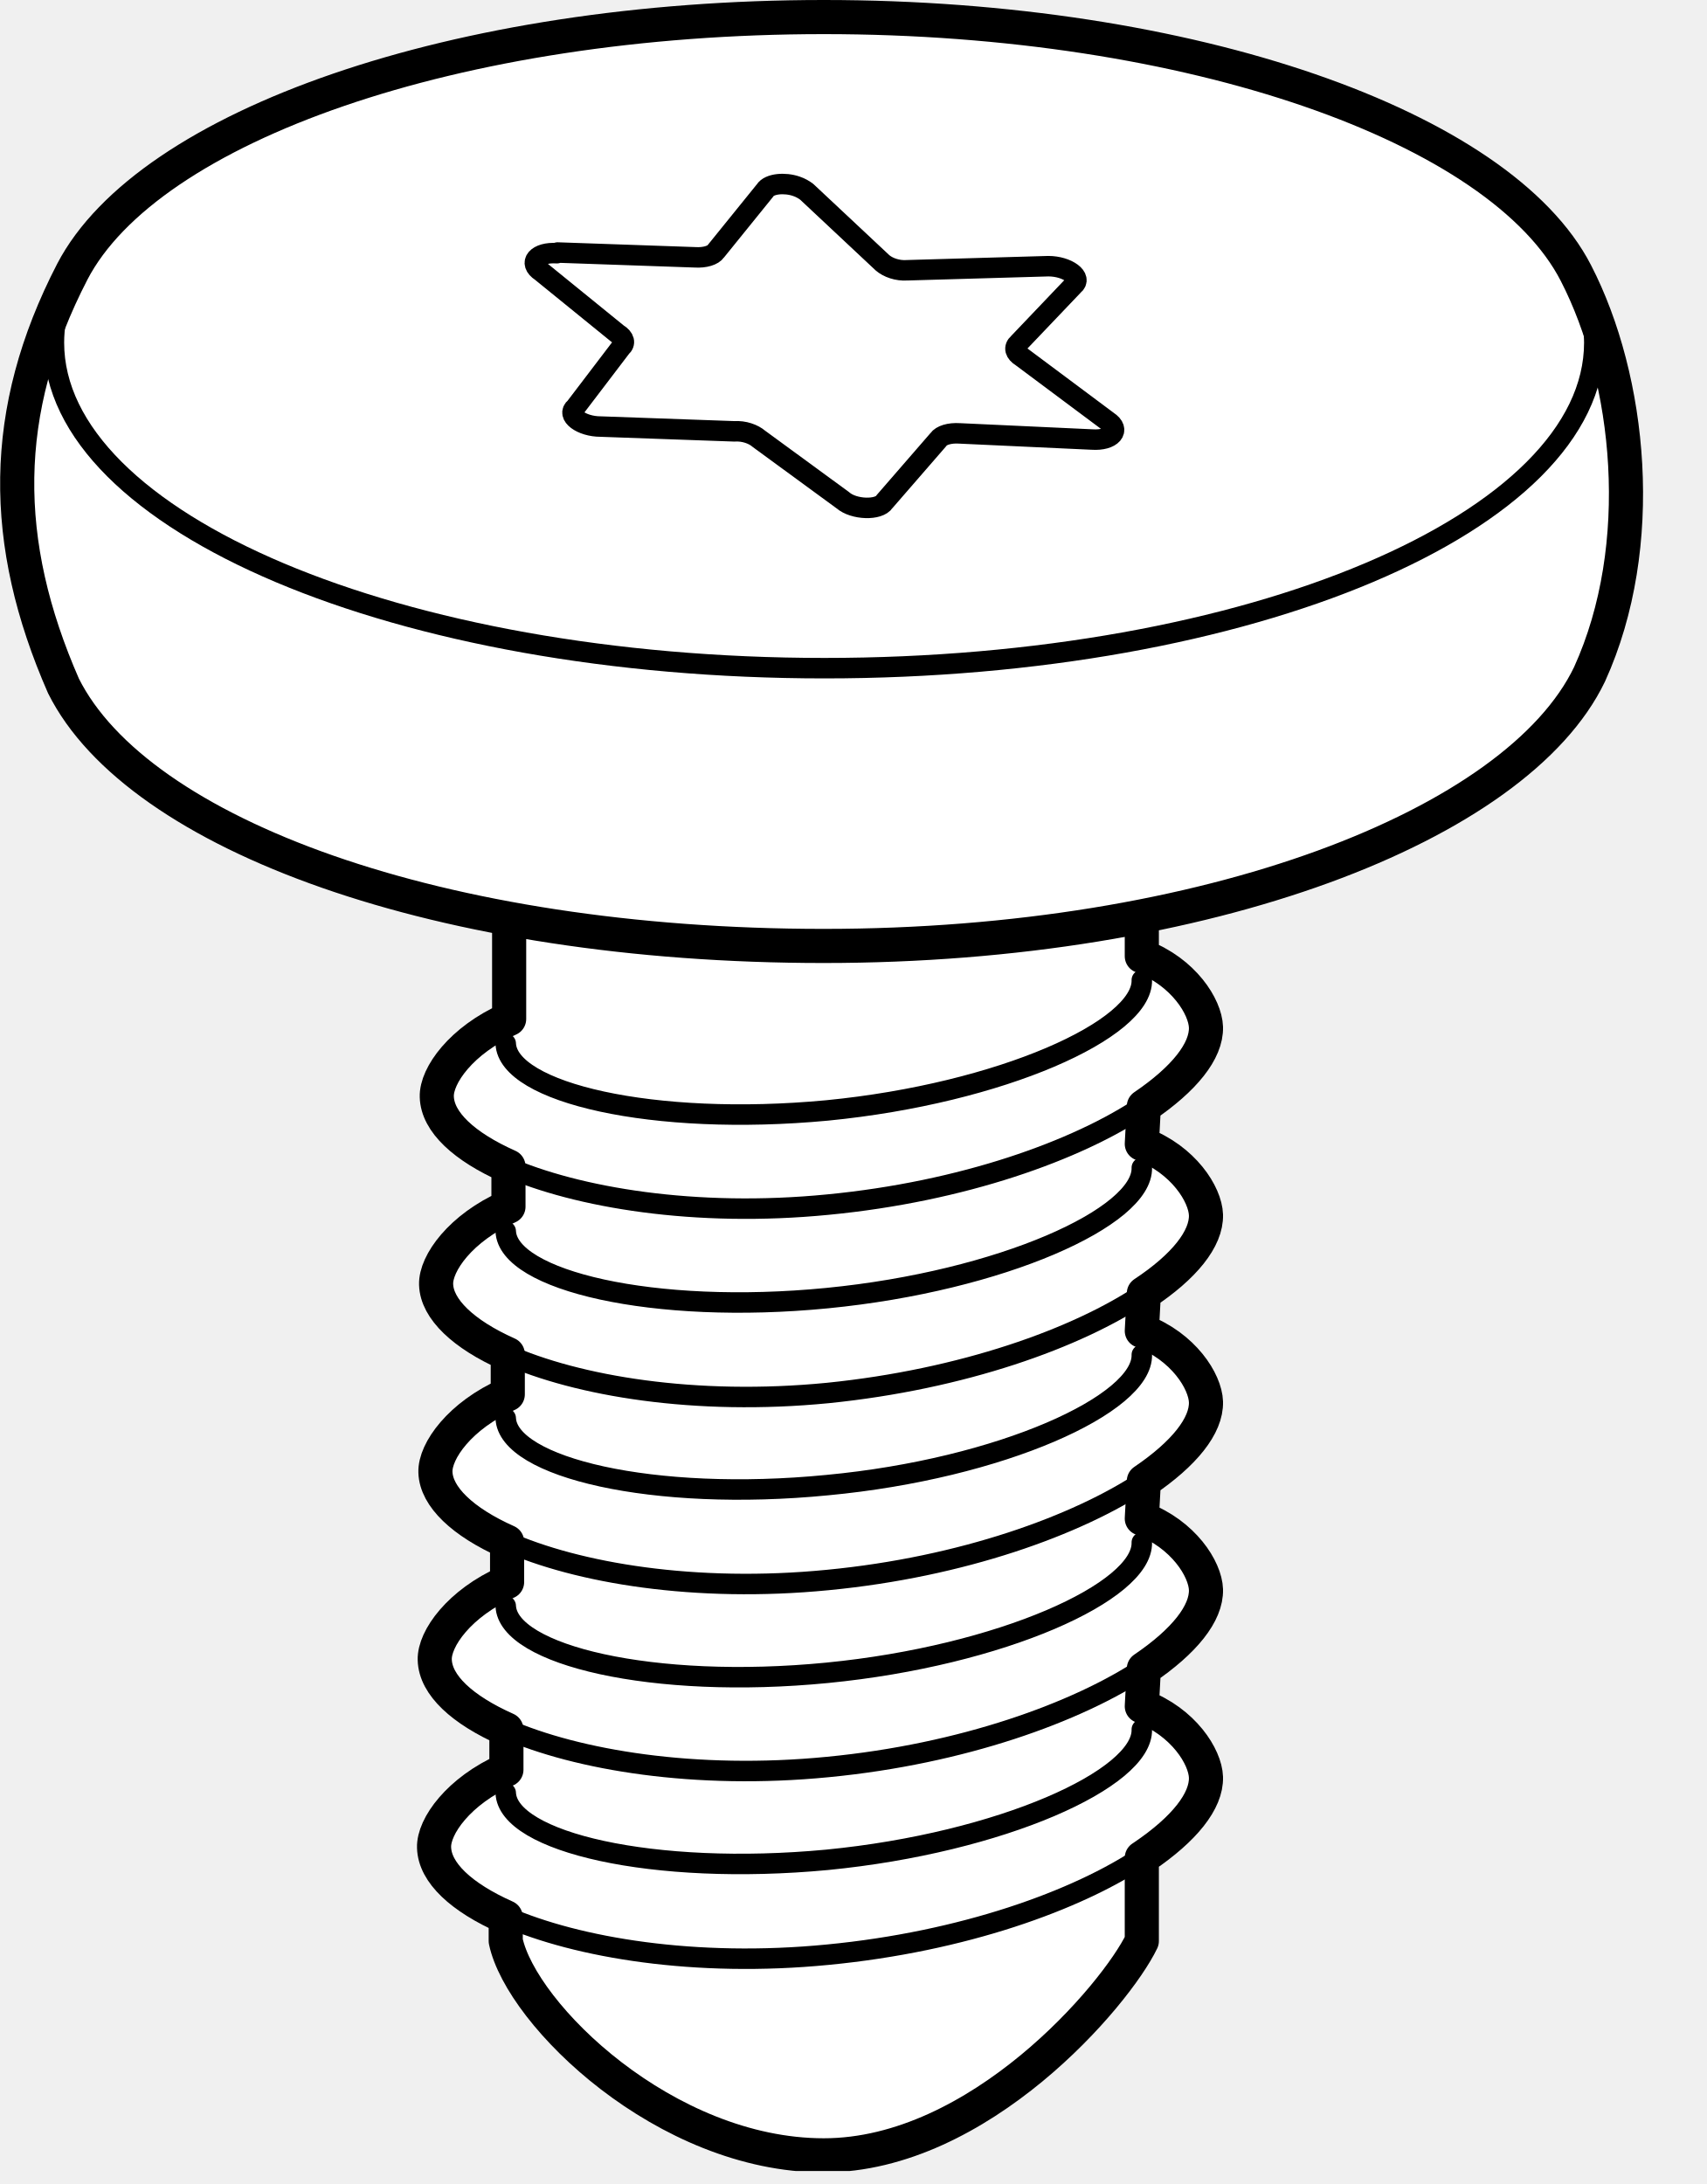
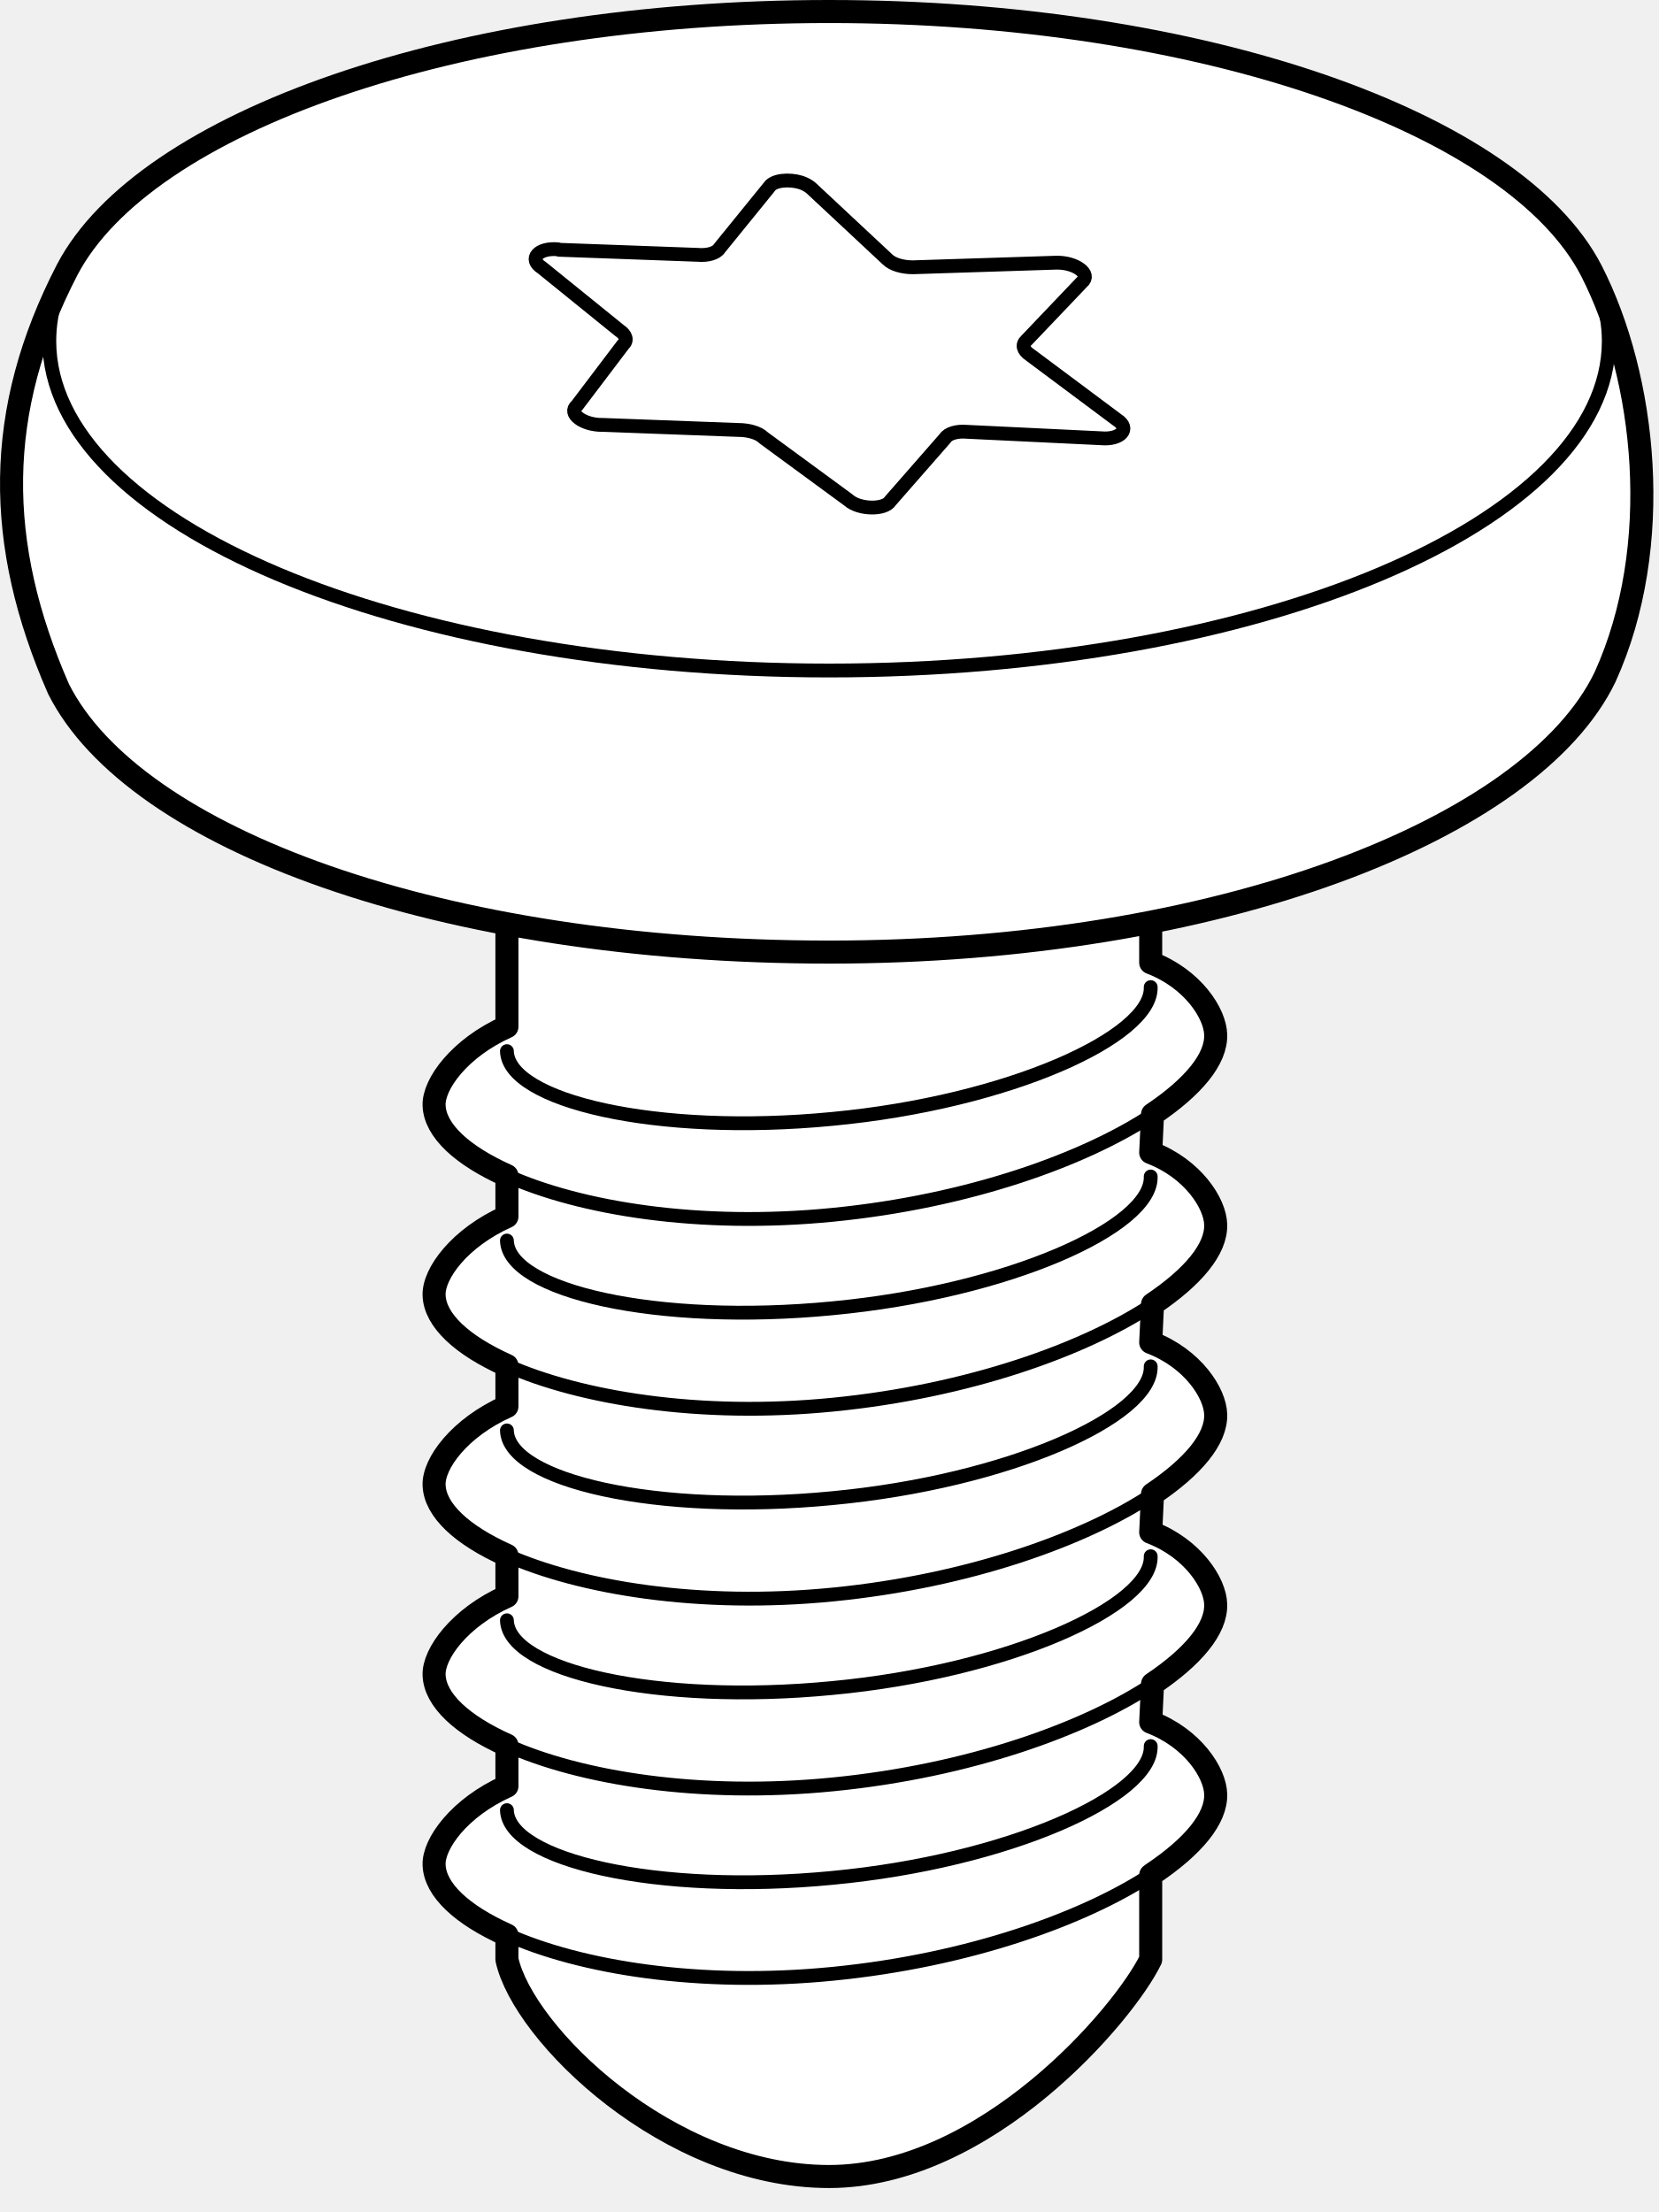
- <svg xmlns="http://www.w3.org/2000/svg" width="25" height="32" viewBox="0 0 25 32" fill="none">
-   <g clip-path="url(#clip0_50_855)">
-     <path d="M16.73 13.43V14.01C17.34 14.24 17.66 14.75 17.67 15.05C17.68 15.4 17.35 15.81 16.76 16.21L16.73 16.76C17.34 16.99 17.66 17.5 17.67 17.8C17.68 18.15 17.35 18.56 16.76 18.95L16.73 19.5C17.34 19.73 17.66 20.24 17.67 20.54C17.68 20.89 17.35 21.3 16.76 21.7L16.73 22.25C17.34 22.48 17.66 22.99 17.67 23.29C17.68 23.64 17.35 24.05 16.76 24.45L16.73 25C17.34 25.23 17.66 25.74 17.67 26.04C17.68 26.39 17.35 26.8 16.76 27.2L16.73 27.22V28.44C16.35 29.23 14.35 31.58 12.07 31.58C9.75 31.58 7.64 29.52 7.41 28.44V28.09C6.76 27.8 6.37 27.44 6.36 27.07C6.35 26.76 6.72 26.24 7.42 25.93V25.34C6.77 25.05 6.38 24.69 6.37 24.32C6.36 24.01 6.73 23.49 7.43 23.18V22.59C6.78 22.3 6.39 21.93 6.38 21.57C6.37 21.26 6.74 20.74 7.44 20.43V19.84C6.79 19.55 6.4 19.18 6.39 18.82C6.38 18.51 6.75 17.99 7.45 17.68V17.09C6.8 16.8 6.41 16.44 6.4 16.07C6.39 15.76 6.76 15.24 7.46 14.93V13.43" fill="white" />
-     <path d="M16.73 13.43V14.01C17.34 14.24 17.66 14.75 17.67 15.05C17.68 15.4 17.35 15.81 16.76 16.21L16.73 16.76C17.34 16.99 17.66 17.5 17.67 17.8C17.68 18.15 17.35 18.56 16.76 18.95L16.73 19.5C17.34 19.73 17.66 20.24 17.67 20.54C17.68 20.89 17.35 21.3 16.76 21.7L16.73 22.25C17.34 22.48 17.66 22.99 17.67 23.29C17.68 23.64 17.35 24.05 16.76 24.45L16.73 25C17.34 25.23 17.66 25.74 17.67 26.04C17.68 26.39 17.35 26.8 16.76 27.2L16.73 27.22V28.44C16.35 29.23 14.35 31.58 12.07 31.58C9.75 31.58 7.64 29.52 7.41 28.44V28.09C6.76 27.8 6.37 27.44 6.36 27.07C6.35 26.76 6.72 26.24 7.42 25.93V25.34C6.77 25.05 6.38 24.69 6.37 24.32C6.36 24.01 6.73 23.49 7.43 23.18V22.59C6.78 22.3 6.39 21.93 6.38 21.57C6.37 21.26 6.74 20.74 7.44 20.43V19.84C6.79 19.55 6.4 19.18 6.39 18.82C6.38 18.51 6.75 17.99 7.45 17.68V17.09C6.8 16.8 6.41 16.44 6.4 16.07C6.39 15.76 6.76 15.24 7.46 14.93V13.43" stroke="black" stroke-width="0.5" stroke-linecap="round" stroke-linejoin="round" />
-     <path d="M0.93 10.05C0.01 7.95 -1.84774e-06 6.03 1.06 3.98C2.17 1.85 6.68 0.25 12.07 0.25C17.46 0.25 21.99 1.86 23.09 4C23.89 5.55 24.15 7.99 23.29 9.88C22.23 12.09 17.69 13.86 12.07 13.86C6.45 13.86 2.02 12.23 0.93 10.05Z" fill="white" stroke="black" stroke-width="0.5" stroke-linecap="round" stroke-linejoin="round" />
-     <path d="M23.23 4.31C23.31 4.54 23.36 4.78 23.36 5.02C23.36 7.65 18.31 9.79 12.08 9.79C5.85 9.79 0.79 7.65 0.79 5.02C0.79 4.79 0.83 4.56 0.91 4.33" stroke="black" stroke-width="0.3" stroke-linecap="round" stroke-linejoin="round" />
-     <path d="M16.76 27.19C15.78 27.85 14.1 28.45 12.13 28.64C10.19 28.83 8.46 28.54 7.41 28.08" stroke="black" stroke-width="0.3" stroke-linecap="round" stroke-linejoin="round" />
-     <path d="M16.73 25.34C16.75 26.06 14.67 27 12.12 27.25C9.57 27.49 7.44 26.99 7.41 26.27" stroke="black" stroke-width="0.3" stroke-linecap="round" stroke-linejoin="round" />
-     <path d="M16.76 24.44C15.78 25.09 14.1 25.7 12.13 25.89C10.19 26.08 8.46 25.79 7.41 25.33" stroke="black" stroke-width="0.3" stroke-linecap="round" stroke-linejoin="round" />
-     <path d="M16.73 22.6C16.75 23.32 14.67 24.26 12.12 24.51C9.57 24.76 7.44 24.25 7.41 23.53" stroke="black" stroke-width="0.3" stroke-linecap="round" stroke-linejoin="round" />
-     <path d="M16.76 21.7C15.78 22.35 14.1 22.96 12.13 23.15C10.19 23.34 8.46 23.05 7.41 22.58" stroke="black" stroke-width="0.3" stroke-linecap="round" stroke-linejoin="round" />
-     <path d="M16.73 19.85C16.75 20.57 14.67 21.52 12.12 21.76C9.57 22.01 7.44 21.5 7.41 20.78" stroke="black" stroke-width="0.3" stroke-linecap="round" stroke-linejoin="round" />
-     <path d="M16.76 18.95C15.78 19.61 14.1 20.21 12.13 20.41C10.19 20.6 8.46 20.31 7.41 19.84" stroke="black" stroke-width="0.3" stroke-linecap="round" stroke-linejoin="round" />
-     <path d="M16.73 17.11C16.75 17.83 14.67 18.77 12.12 19.02C9.57 19.27 7.44 18.76 7.41 18.04" stroke="black" stroke-width="0.3" stroke-linecap="round" stroke-linejoin="round" />
-     <path d="M16.76 16.2C15.78 16.86 14.1 17.46 12.13 17.65C10.19 17.84 8.46 17.55 7.41 17.09" stroke="black" stroke-width="0.3" stroke-linecap="round" stroke-linejoin="round" />
-     <path d="M16.73 14.36C16.75 15.08 14.67 16.02 12.12 16.27C9.57 16.51 7.44 16.01 7.41 15.29" stroke="black" stroke-width="0.3" stroke-linecap="round" stroke-linejoin="round" />
-     <path d="M8.17 3.7L10.18 3.77C10.33 3.78 10.45 3.74 10.49 3.68L11.21 2.79C11.27 2.69 11.5 2.67 11.67 2.73C11.73 2.75 11.78 2.78 11.82 2.81L12.93 3.85C13.01 3.92 13.15 3.97 13.29 3.96L15.36 3.9C15.64 3.9 15.87 4.07 15.73 4.18L14.92 5.03C14.85 5.09 14.87 5.17 14.97 5.23L16.23 6.17C16.43 6.3 16.29 6.46 16 6.44L14.06 6.35C13.91 6.34 13.79 6.38 13.75 6.44L12.96 7.35C12.88 7.48 12.51 7.47 12.35 7.33L11.12 6.43C11.04 6.36 10.9 6.31 10.76 6.32L8.8 6.25C8.52 6.25 8.29 6.08 8.43 5.97L9.1 5.09C9.17 5.03 9.15 4.95 9.05 4.89L7.93 3.98C7.73 3.85 7.87 3.69 8.16 3.71L8.17 3.7Z" stroke="black" stroke-width="0.3" stroke-linecap="round" stroke-linejoin="round" />
+ <svg xmlns="http://www.w3.org/2000/svg" width="36" height="48" viewBox="0 0 36 48" fill="none">
+   <g clip-path="url(#clip0_75_2769)">
+     <path d="M24.97 20.01V20.89C25.89 21.24 26.37 22 26.38 22.45C26.4 22.98 25.89 23.59 25.01 24.18L24.97 25.01C25.89 25.36 26.37 26.12 26.38 26.57C26.4 27.1 25.89 27.71 25.01 28.3L24.97 29.13C25.89 29.48 26.37 30.24 26.38 30.69C26.4 31.22 25.89 31.83 25.01 32.42L24.97 33.25C25.89 33.6 26.37 34.36 26.38 34.81C26.4 35.34 25.89 35.95 25.01 36.54L24.97 37.37C25.89 37.72 26.37 38.48 26.38 38.93C26.4 39.46 25.89 40.07 25.01 40.66L24.97 40.69V42.52C24.4 43.7 21.4 47.23 17.99 47.23C14.5 47.23 11.35 44.13 11 42.52V41.99C10.02 41.55 9.44 41.01 9.42 40.47C9.4 40.01 9.97 39.22 11 38.76V37.87C10.02 37.43 9.44 36.89 9.42 36.35C9.4 35.89 9.97 35.1 11 34.64V33.75C10.02 33.31 9.44 32.77 9.42 32.23C9.4 31.76 9.97 30.98 11 30.52V29.63C10.02 29.19 9.44 28.65 9.42 28.11C9.4 27.64 9.97 26.86 11 26.4V25.51C10.02 25.07 9.44 24.53 9.42 23.99C9.4 23.53 9.97 22.74 11 22.28V20.03" fill="white" />
+     <path d="M24.97 20.01V20.89C25.89 21.24 26.37 22 26.38 22.45C26.4 22.98 25.89 23.59 25.01 24.18L24.97 25.01C25.89 25.36 26.37 26.12 26.38 26.57C26.4 27.1 25.89 27.71 25.01 28.3L24.97 29.13C25.89 29.48 26.37 30.24 26.38 30.69C26.4 31.22 25.89 31.83 25.01 32.42L24.97 33.25C25.89 33.6 26.37 34.36 26.38 34.81C26.4 35.34 25.89 35.95 25.01 36.54L24.97 37.37C25.89 37.72 26.37 38.48 26.38 38.93C26.4 39.46 25.89 40.07 25.01 40.66L24.97 40.69V42.52C24.4 43.7 21.4 47.23 17.99 47.23C14.5 47.23 11.35 44.13 11 42.52V41.99C10.02 41.55 9.44 41.01 9.42 40.47C9.4 40.01 9.97 39.22 11 38.76V37.87C10.02 37.43 9.44 36.89 9.42 36.35C9.4 35.89 9.97 35.1 11 34.64V33.75C10.02 33.31 9.44 32.77 9.42 32.23C9.4 31.76 9.97 30.98 11 30.52V29.63C10.02 29.19 9.44 28.65 9.42 28.11C9.4 27.64 9.97 26.86 11 26.4V25.51C10.02 25.07 9.44 24.53 9.42 23.99C9.4 23.53 9.97 22.74 11 22.28V20.03" stroke="black" stroke-width="0.5" stroke-linecap="round" stroke-linejoin="round" />
+     <path d="M1.27 14.95C-0.11 11.8 -0.13 8.92 1.46 5.85C3.14 2.65 9.9 0.25 17.99 0.25C26.08 0.25 32.87 2.66 34.53 5.87C35.72 8.19 36.12 11.85 34.83 14.69C33.24 18 26.42 20.66 18 20.66C9.58 20.66 2.91 18.21 1.27 14.95Z" fill="white" stroke="black" stroke-width="0.5" stroke-linecap="round" stroke-linejoin="round" />
+     <path d="M34.72 6.33C34.84 6.68 34.91 7.03 34.91 7.4C34.91 11.35 27.33 14.55 17.99 14.55C8.65 14.55 1.07 11.35 1.07 7.4C1.07 7.05 1.13 6.71 1.24 6.37" stroke="black" stroke-width="0.3" stroke-linecap="round" stroke-linejoin="round" />
+     <path d="M25.02 40.65C23.55 41.63 21.02 42.54 18.08 42.83C15.17 43.12 12.58 42.69 11 41.98" stroke="black" stroke-width="0.3" stroke-linecap="round" stroke-linejoin="round" />
+     <path d="M24.97 37.89C25.01 38.97 21.88 40.39 18.06 40.75C14.24 41.12 11.03 40.36 11 39.28" stroke="black" stroke-width="0.3" stroke-linecap="round" stroke-linejoin="round" />
+     <path d="M25.02 36.54C23.55 37.52 21.02 38.43 18.08 38.72C15.17 39.01 12.58 38.58 11 37.87" stroke="black" stroke-width="0.3" stroke-linecap="round" stroke-linejoin="round" />
+     <path d="M24.97 33.77C25.01 34.85 21.88 36.27 18.06 36.63C14.24 37 11.03 36.25 11 35.16" stroke="black" stroke-width="0.3" stroke-linecap="round" stroke-linejoin="round" />
+     <path d="M25.02 32.42C23.55 33.4 21.02 34.31 18.08 34.6C15.17 34.89 12.58 34.45 11 33.75" stroke="black" stroke-width="0.3" stroke-linecap="round" stroke-linejoin="round" />
+     <path d="M24.97 29.65C25.01 30.74 21.88 32.15 18.06 32.51C14.24 32.88 11.03 32.13 11 31.04" stroke="black" stroke-width="0.3" stroke-linecap="round" stroke-linejoin="round" />
+     <path d="M25.02 28.3C23.55 29.28 21.02 30.19 18.08 30.48C15.17 30.77 12.58 30.33 11 29.63" stroke="black" stroke-width="0.3" stroke-linecap="round" stroke-linejoin="round" />
+     <path d="M24.97 25.53C25.01 26.62 21.88 28.03 18.06 28.39C14.24 28.76 11.03 28.01 11 26.92" stroke="black" stroke-width="0.3" stroke-linecap="round" stroke-linejoin="round" />
+     <path d="M25.02 24.18C23.55 25.16 21.02 26.07 18.08 26.36C15.17 26.65 12.58 26.22 11 25.51" stroke="black" stroke-width="0.3" stroke-linecap="round" stroke-linejoin="round" />
+     <path d="M24.97 21.42C25.01 22.5 21.88 23.92 18.06 24.28C14.24 24.65 11.03 23.89 11 22.81" stroke="black" stroke-width="0.3" stroke-linecap="round" stroke-linejoin="round" />
+     <path d="M12.13 5.42L15.14 5.53C15.36 5.55 15.55 5.49 15.61 5.39L16.69 4.06C16.78 3.91 17.12 3.88 17.38 3.96C17.47 3.99 17.54 4.03 17.6 4.08L19.26 5.63C19.37 5.74 19.59 5.8 19.81 5.8L22.92 5.7C23.34 5.69 23.69 5.95 23.48 6.12L22.27 7.39C22.17 7.48 22.2 7.6 22.35 7.7L24.24 9.11C24.54 9.3 24.32 9.55 23.89 9.51L20.98 9.37C20.76 9.35 20.57 9.41 20.51 9.51L19.32 10.87C19.2 11.07 18.64 11.06 18.41 10.85L16.57 9.5C16.46 9.39 16.24 9.33 16.02 9.33L13.08 9.22C12.66 9.23 12.31 8.97 12.52 8.8L13.52 7.48C13.62 7.39 13.59 7.27 13.44 7.17L11.76 5.81C11.46 5.62 11.68 5.37 12.11 5.41L12.13 5.42Z" stroke="black" stroke-width="0.3" stroke-linecap="round" stroke-linejoin="round" />
  </g>
  <defs>
-     <clipPath id="clip0_50_855">
-       <rect width="24.08" height="31.81" fill="white" />
+     <clipPath id="clip0_75_2769">
+       <rect width="35.87" height="47.47" fill="white" />
    </clipPath>
  </defs>
</svg>
